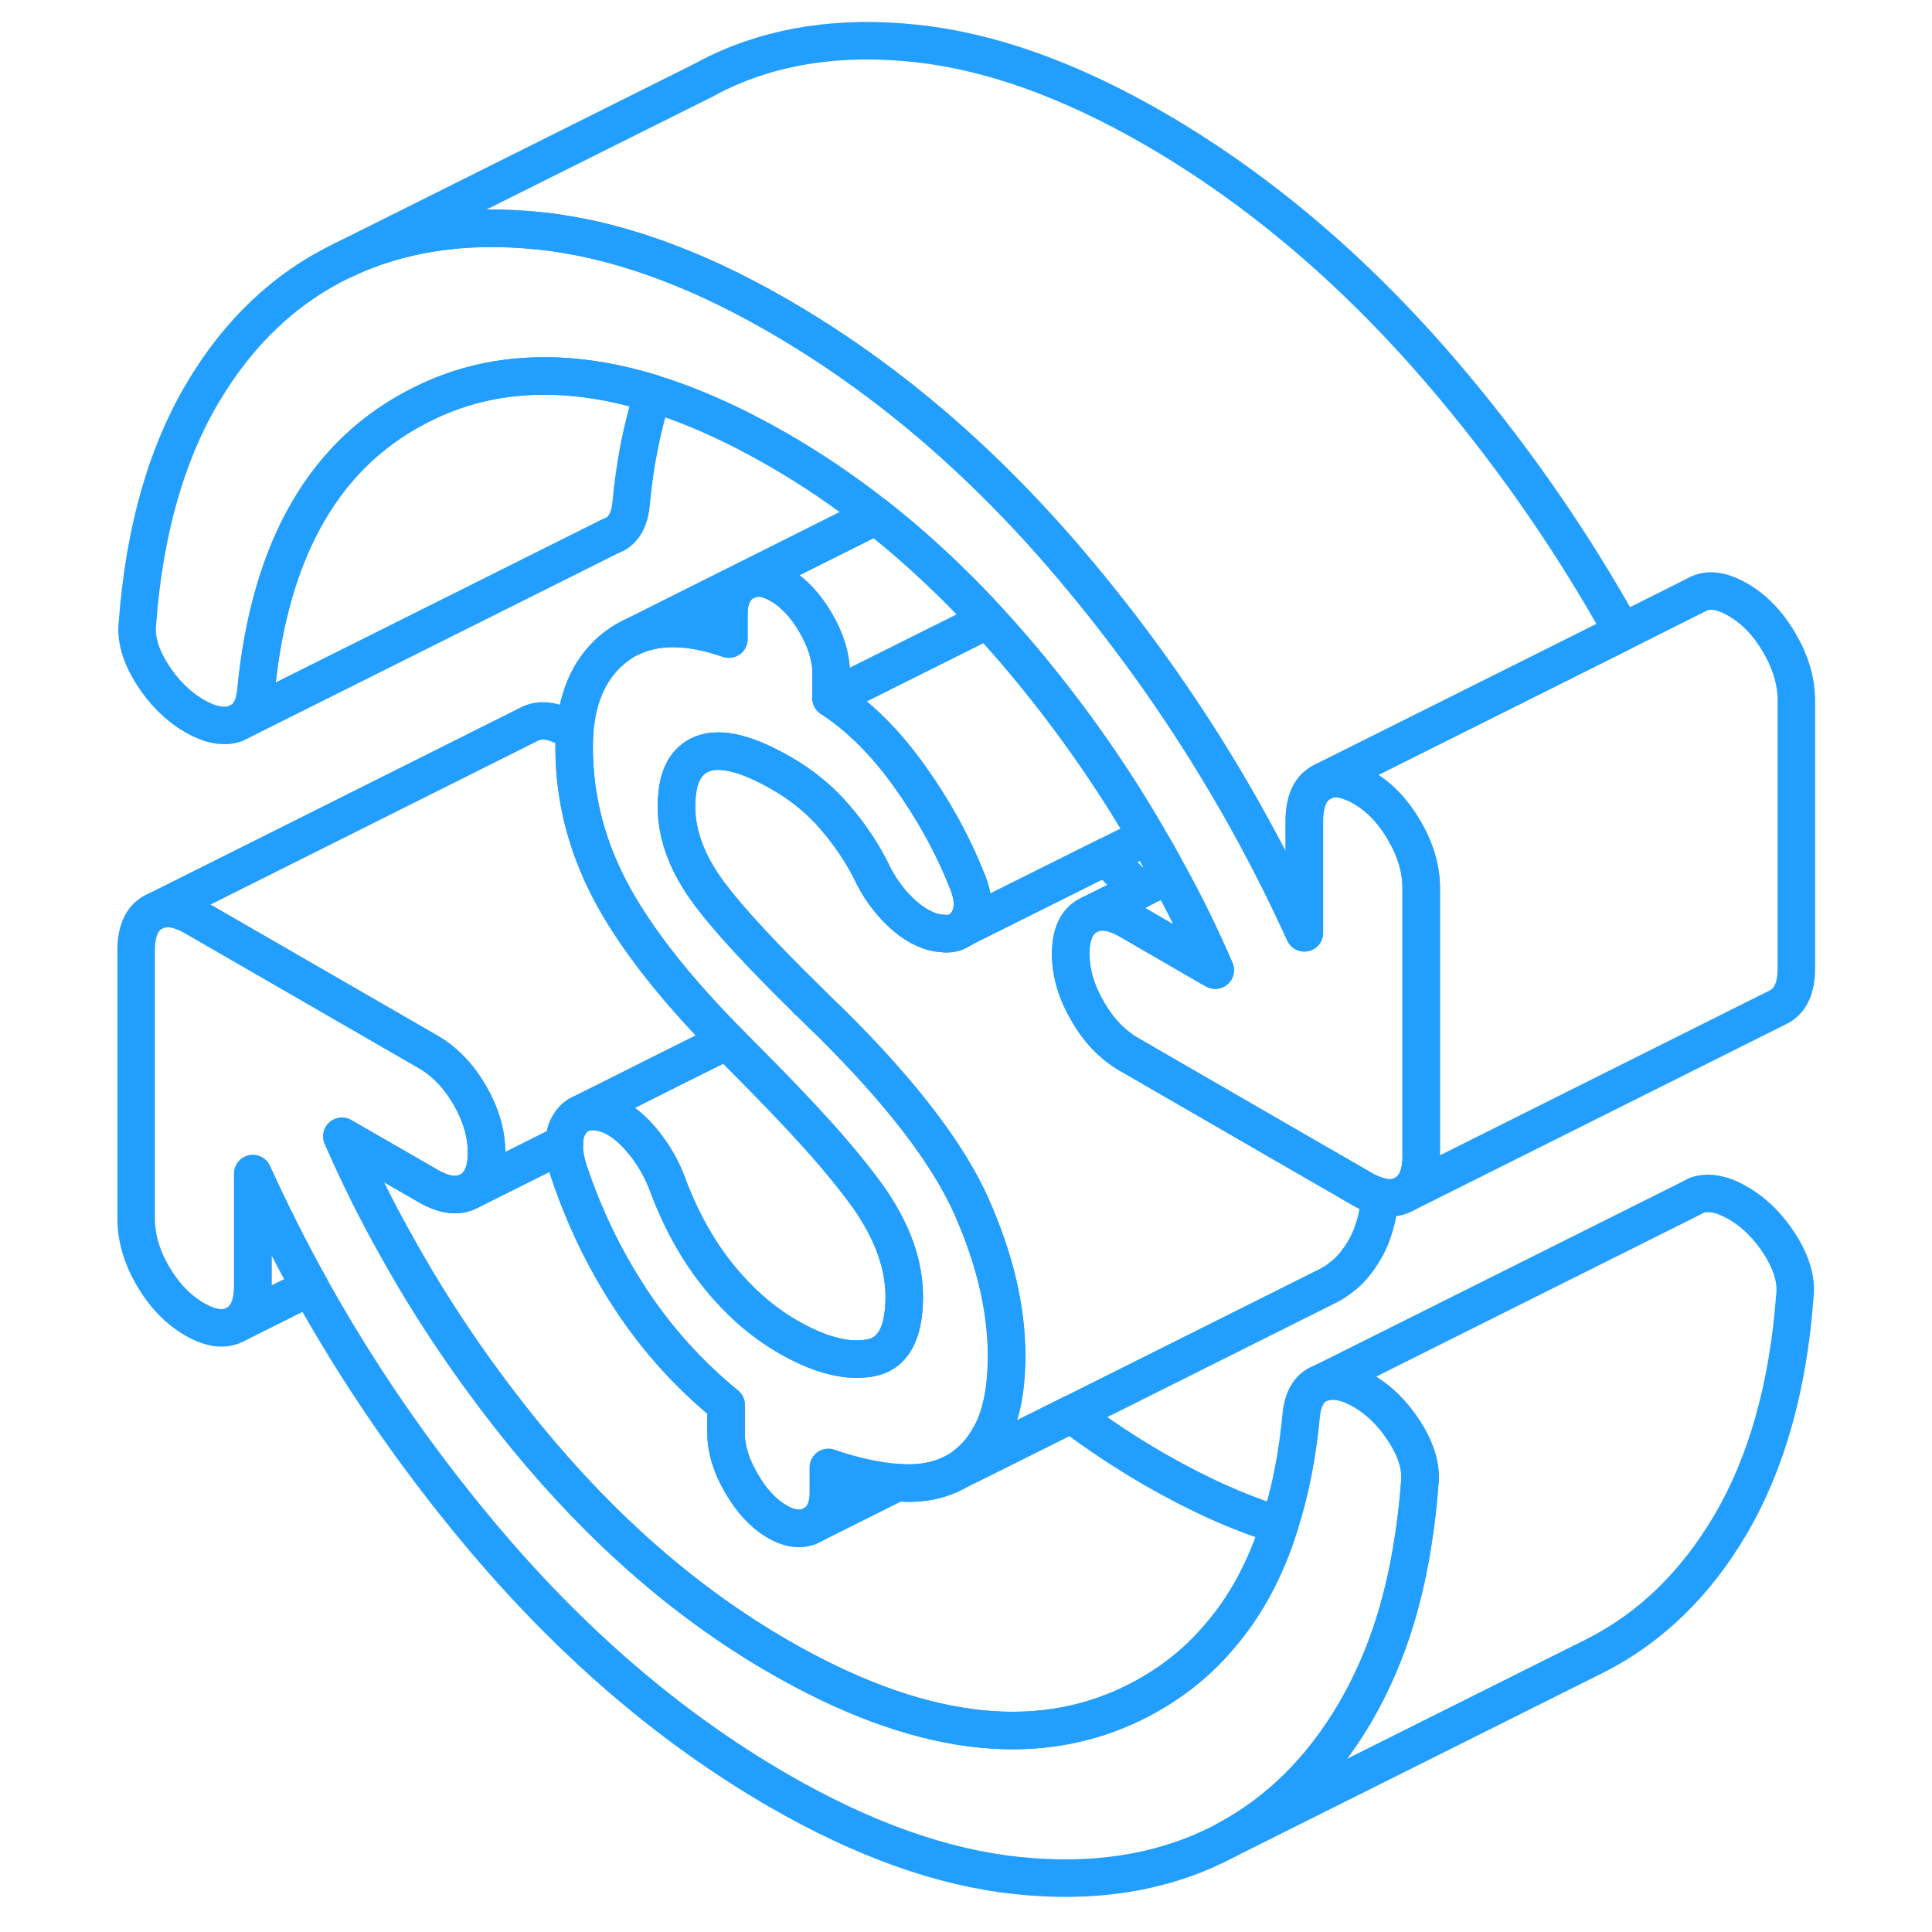
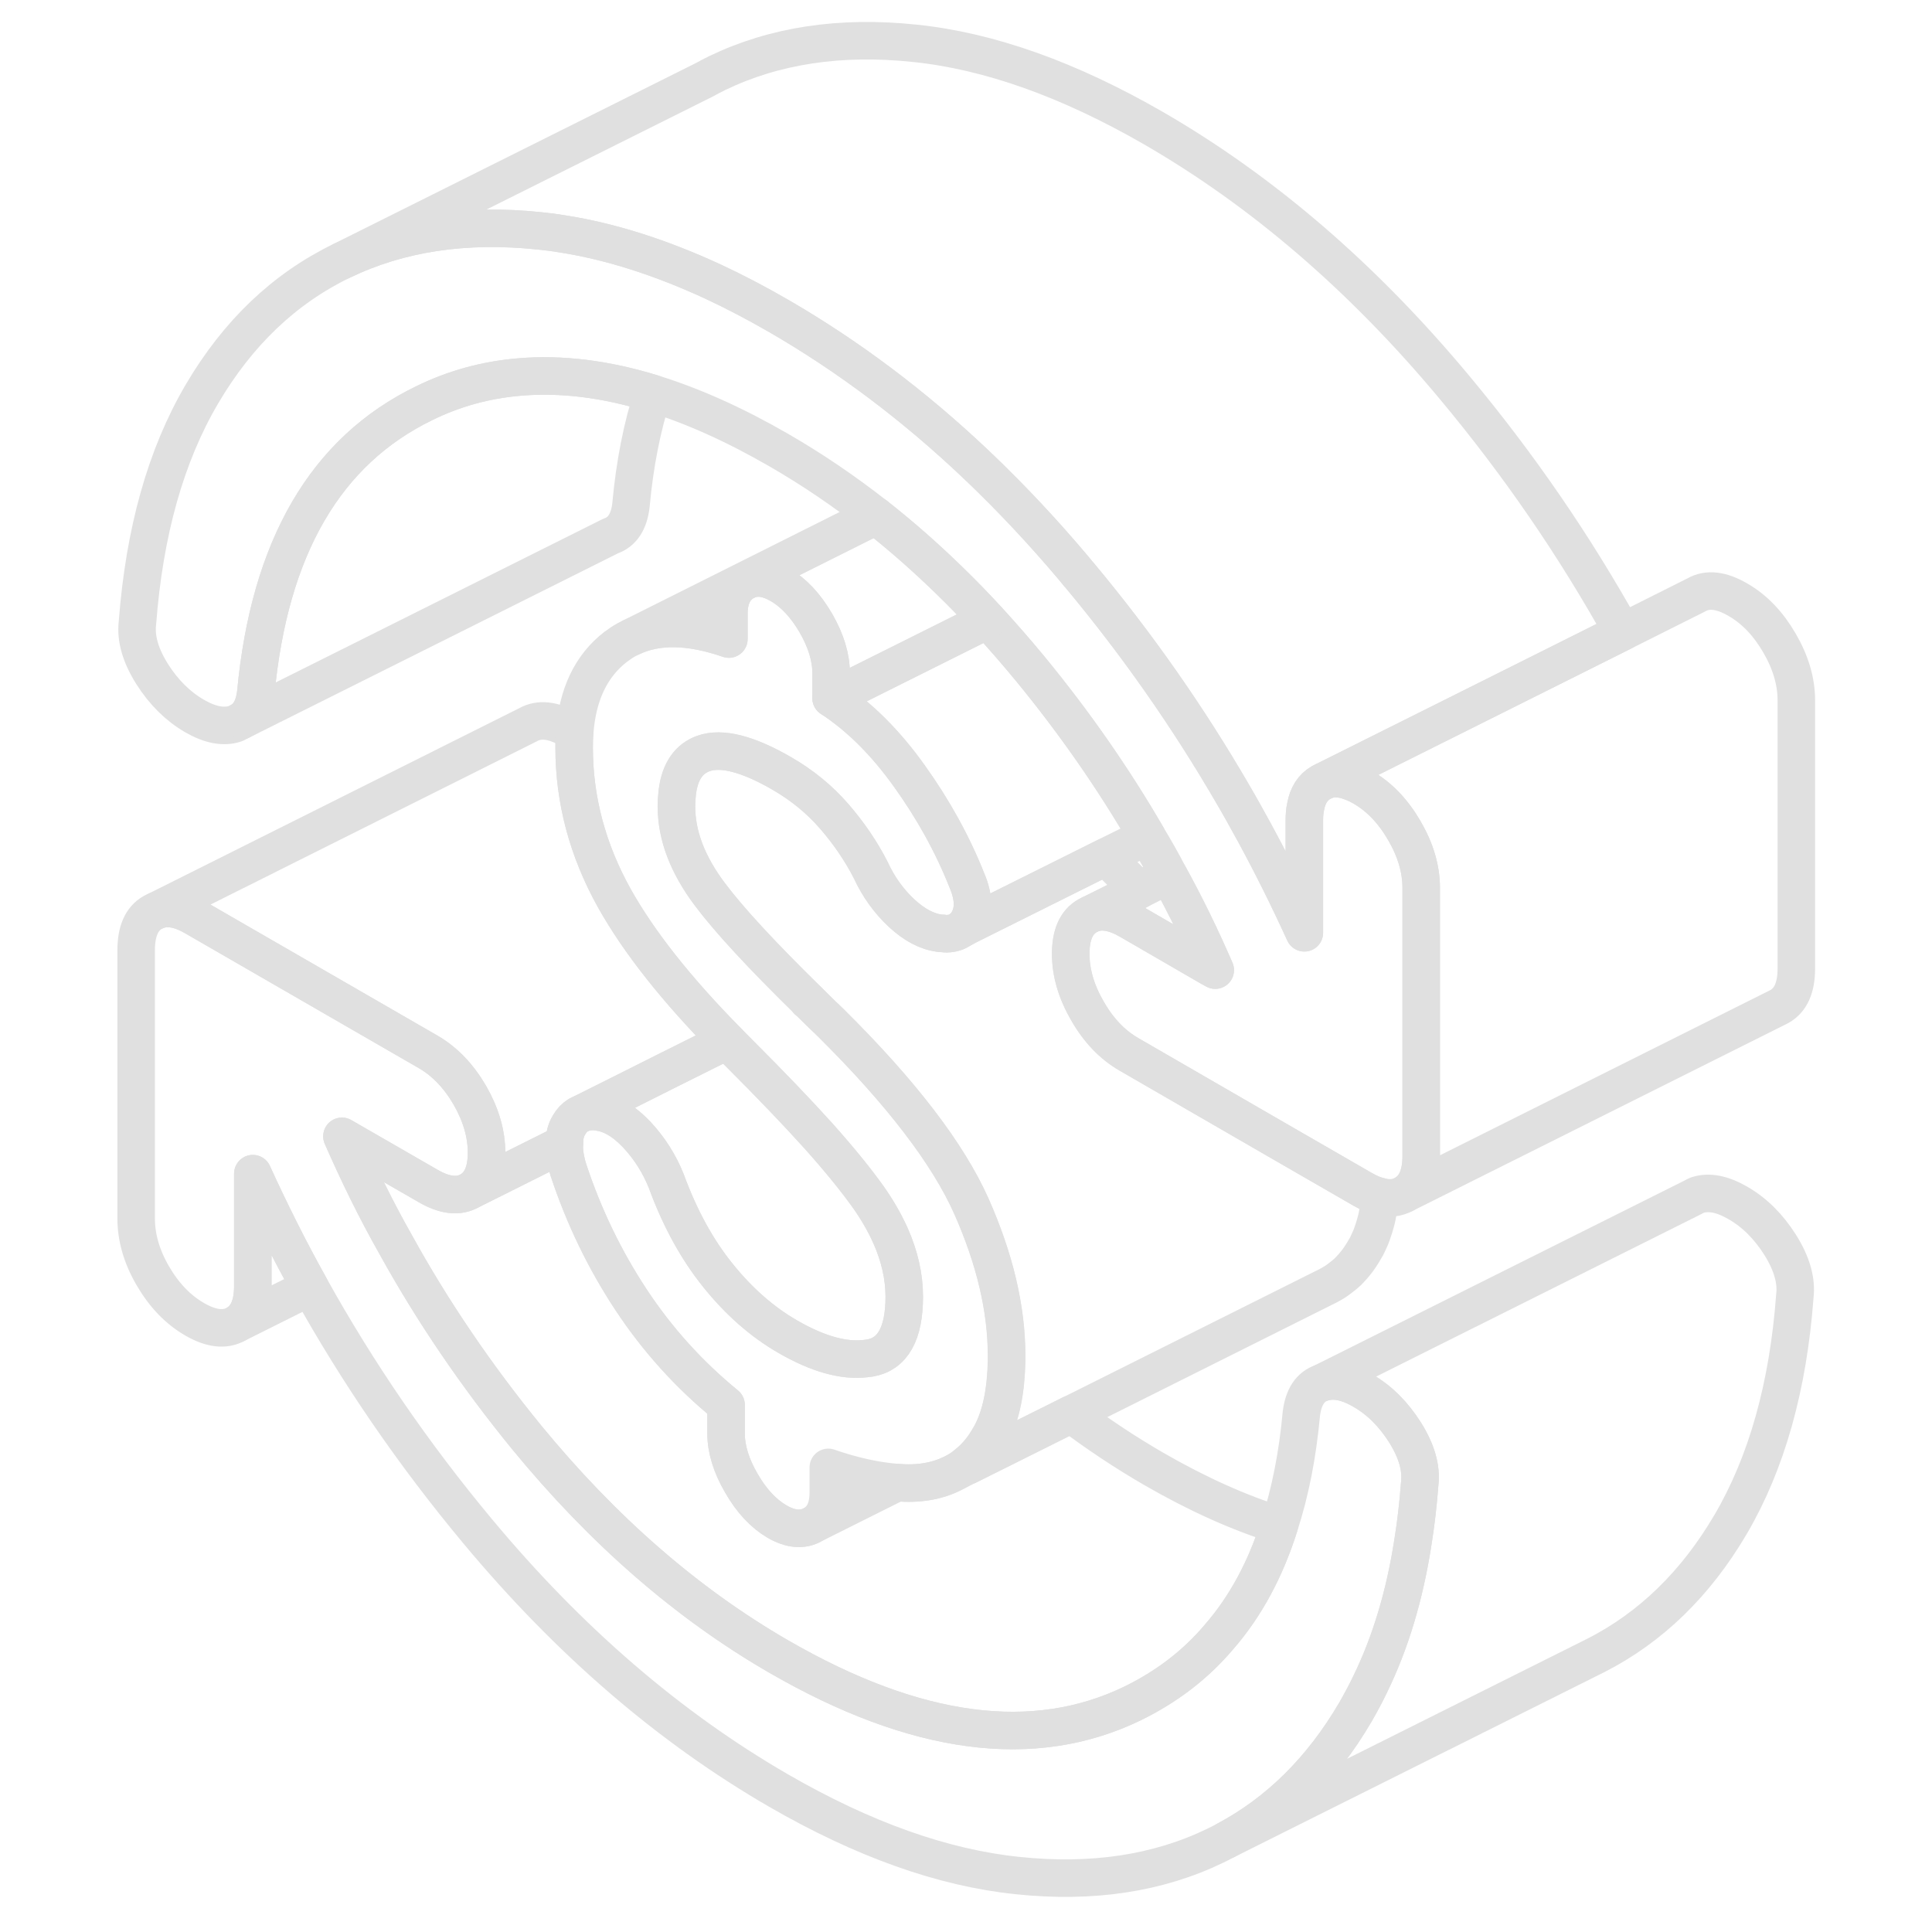
<svg xmlns="http://www.w3.org/2000/svg" width="48" height="48" viewBox="0 0 94 103" fill="none" stroke-width="2px" stroke-linecap="round" stroke-linejoin="round">
-   <path d="M38.569 53.34H38.559C38.559 53.34 38.579 53.36 38.589 53.36C38.589 53.36 38.582 53.353 38.569 53.34Z" stroke="#229EFF" stroke-linejoin="round" />
-   <path d="M71.189 79.1C71.109 80.17 70.989 81.21 70.829 82.2C70.389 85.06 69.619 87.61 68.529 89.83C68.289 90.33 68.029 90.81 67.759 91.28C65.959 94.35 63.659 96.62 60.859 98.11L60.819 98.13C60.639 98.23 60.469 98.31 60.289 98.4C57.229 99.88 53.709 100.41 49.739 99.99C45.769 99.58 41.529 98.07 37.009 95.46C31.199 92.1 25.849 87.5 20.969 81.64C17.559 77.55 14.579 73.21 12.029 68.62C10.929 66.65 9.919 64.63 8.979 62.57V68.56C8.979 69.57 8.689 70.25 8.089 70.59C7.489 70.93 6.749 70.84 5.869 70.33C4.989 69.82 4.249 69.05 3.649 68.02C3.049 66.99 2.759 65.97 2.759 64.96V50.67C2.759 49.65 3.049 48.98 3.649 48.64L3.839 48.55C4.399 48.32 5.079 48.43 5.869 48.89L18.329 56.08C19.209 56.59 19.949 57.36 20.549 58.39C21.139 59.42 21.439 60.44 21.439 61.45C21.439 62.46 21.139 63.14 20.549 63.48C19.949 63.82 19.209 63.74 18.329 63.23L13.729 60.58C14.589 62.54 15.529 64.47 16.589 66.34C18.569 69.93 20.909 73.36 23.579 76.63C27.659 81.6 32.129 85.49 37.009 88.31C44.329 92.54 50.619 93.37 55.889 90.81C57.689 89.93 59.229 88.76 60.489 87.27C61.899 85.65 62.969 83.67 63.709 81.32C64.289 79.54 64.679 77.56 64.879 75.37C64.989 74.48 65.349 73.93 65.969 73.72C66.599 73.51 67.319 73.65 68.149 74.13C69.039 74.64 69.789 75.39 70.409 76.37C71.029 77.36 71.289 78.27 71.189 79.1Z" stroke="#229EFF" stroke-linejoin="round" />
-   <path d="M71.269 47.34V61.63C71.269 62.65 70.969 63.32 70.368 63.66C69.989 63.87 69.569 63.92 69.079 63.79C68.788 63.73 68.478 63.6 68.148 63.41L63.519 60.74L55.699 56.22C54.809 55.71 54.068 54.94 53.478 53.91C52.878 52.88 52.578 51.86 52.578 50.85C52.578 49.84 52.878 49.16 53.478 48.82L53.658 48.73C54.218 48.5 54.898 48.61 55.699 49.07L59.998 51.56C59.998 51.56 60.008 51.57 60.019 51.57L60.288 51.72C59.538 49.99 58.718 48.3 57.809 46.65C57.449 45.95 57.059 45.27 56.648 44.59C54.849 41.49 52.779 38.52 50.438 35.67C49.688 34.76 48.928 33.89 48.158 33.05C47.498 32.33 46.828 31.64 46.148 30.98C44.868 29.73 43.548 28.57 42.199 27.51C42.178 27.5 42.169 27.49 42.148 27.47C40.489 26.17 38.779 25.01 37.008 23.99C34.669 22.64 32.438 21.64 30.308 20.98C27.788 20.2 25.419 19.91 23.189 20.1C21.409 20.25 19.718 20.71 18.128 21.49C12.858 24.04 9.868 29.19 9.138 36.93C9.058 37.64 8.808 38.13 8.398 38.4L8.048 38.58C7.428 38.79 6.698 38.65 5.868 38.17C4.988 37.66 4.228 36.91 3.608 35.93C2.988 34.94 2.728 34.04 2.828 33.2C3.198 28.35 4.338 24.29 6.258 21.02C8.178 17.75 10.668 15.38 13.728 13.9C16.798 12.42 20.308 11.89 24.278 12.31C24.678 12.35 25.078 12.4 25.488 12.47C28.058 12.87 30.738 13.73 33.528 15.02C34.668 15.55 35.828 16.16 37.008 16.84C40.709 18.98 44.228 21.62 47.548 24.77C47.548 24.79 47.578 24.8 47.589 24.81C47.648 24.87 47.709 24.93 47.769 24.98C49.478 26.62 51.129 28.38 52.739 30.29C52.828 30.4 52.919 30.51 53.008 30.62C53.029 30.63 53.038 30.65 53.048 30.66C56.118 34.34 58.839 38.23 61.209 42.31C61.608 42.99 61.989 43.68 62.368 44.37C63.319 46.12 64.208 47.91 65.038 49.73V43.74C65.038 43.47 65.058 43.22 65.108 43C65.218 42.39 65.499 41.97 65.928 41.72L66.108 41.63C66.558 41.44 67.078 41.48 67.658 41.73C67.818 41.79 67.978 41.87 68.148 41.97C69.038 42.48 69.769 43.25 70.368 44.28C70.969 45.31 71.269 46.33 71.269 47.34Z" stroke="#229EFF" stroke-linejoin="round" />
-   <path d="M38.569 53.34H38.559C38.559 53.34 38.579 53.36 38.589 53.36C38.589 53.36 38.582 53.353 38.569 53.34Z" stroke="#229EFF" stroke-linejoin="round" />
-   <path d="M30.308 20.98C29.728 22.76 29.338 24.74 29.138 26.93C29.038 27.82 28.668 28.37 28.048 28.58L8.398 38.4C8.808 38.13 9.058 37.64 9.138 36.93C9.868 29.19 12.858 24.04 18.128 21.49C19.718 20.71 21.408 20.25 23.188 20.1C25.418 19.91 27.788 20.2 30.308 20.98Z" stroke="#229EFF" stroke-linejoin="round" />
-   <path d="M63.709 81.32C62.969 83.67 61.898 85.65 60.489 87.27C59.228 88.76 57.688 89.93 55.889 90.81C50.618 93.37 44.328 92.54 37.008 88.31C32.129 85.49 27.659 81.6 23.579 76.63C20.909 73.36 18.569 69.93 16.589 66.34C15.529 64.47 14.588 62.54 13.729 60.58L18.329 63.23C19.209 63.74 19.948 63.82 20.549 63.48L25.589 60.96C25.569 61.22 25.588 61.5 25.659 61.81C25.689 61.98 25.738 62.17 25.799 62.36C26.628 64.87 27.749 67.18 29.149 69.3C30.549 71.42 32.239 73.29 34.209 74.9V76.42C34.209 77.25 34.478 78.14 35.029 79.08C35.569 80.02 36.209 80.7 36.928 81.12C37.658 81.54 38.299 81.59 38.839 81.28L43.319 79.04C44.459 79.14 45.459 78.97 46.309 78.54L47.118 78.13L52.608 75.39C54.038 76.47 55.508 77.44 57.008 78.31C59.349 79.66 61.579 80.66 63.709 81.32Z" stroke="#229EFF" stroke-linejoin="round" />
-   <path d="M34.259 55.49L31.169 57.03L28.979 58.13L26.519 59.36L26.329 59.45C26.139 59.57 25.969 59.74 25.839 59.97C25.789 60.05 25.749 60.14 25.709 60.23C25.629 60.44 25.589 60.69 25.589 60.96L20.549 63.48C21.139 63.14 21.439 62.47 21.439 61.45C21.439 60.43 21.139 59.42 20.549 58.39C19.949 57.36 19.209 56.59 18.329 56.08L5.869 48.89C5.079 48.43 4.399 48.32 3.839 48.55L23.649 38.64C24.249 38.3 24.989 38.38 25.869 38.89L26.139 39.04C26.119 39.3 26.109 39.57 26.109 39.85C26.109 42.65 26.829 45.33 28.249 47.88C29.559 50.22 31.559 52.75 34.259 55.49Z" stroke="#229EFF" stroke-linejoin="round" />
-   <path d="M69.078 63.79C69.078 63.79 69.078 63.84 69.078 63.86C69.058 64.09 69.018 64.32 68.978 64.53C68.938 64.76 68.898 64.97 68.838 65.17C68.798 65.32 68.758 65.46 68.708 65.6C68.668 65.73 68.618 65.86 68.568 65.99L68.388 66.38C68.358 66.44 68.328 66.5 68.288 66.56C68.208 66.71 68.108 66.86 68.018 67C67.928 67.14 67.828 67.27 67.728 67.39C67.618 67.53 67.488 67.66 67.368 67.79C67.268 67.88 67.158 67.98 67.048 68.06C66.928 68.15 66.818 68.24 66.698 68.32C66.568 68.4 66.448 68.47 66.318 68.54L52.618 75.39L47.128 78.13C47.128 78.13 47.078 78.09 47.048 78.06C47.528 77.69 47.948 77.18 48.288 76.56C48.328 76.5 48.358 76.44 48.388 76.38C48.878 75.42 49.138 74.15 49.168 72.54V72.27C49.168 69.77 48.538 67.12 47.298 64.32C46.048 61.51 43.558 58.26 39.818 54.55C39.658 54.39 39.498 54.24 39.338 54.09C39.088 53.84 38.838 53.6 38.598 53.36C38.598 53.36 38.592 53.353 38.578 53.34C36.128 50.94 34.388 49.06 33.358 47.69C32.168 46.11 31.568 44.55 31.568 43C31.568 42.71 31.588 42.45 31.618 42.2C31.758 41.12 32.228 40.45 33.008 40.17C33.968 39.83 35.358 40.18 37.178 41.23C38.268 41.86 39.198 42.62 39.978 43.52C40.758 44.42 41.408 45.37 41.928 46.39C42.338 47.28 42.888 48.04 43.558 48.67C44.238 49.3 44.908 49.66 45.588 49.75C45.648 49.76 45.708 49.77 45.758 49.76H45.768C45.838 49.78 45.908 49.78 45.978 49.78C46.288 49.77 46.558 49.69 46.768 49.52H46.788L47.248 49.27H47.258L54.458 45.68C54.628 45.86 54.808 46.04 54.998 46.23L55.018 46.25C55.438 46.67 55.838 47.07 56.218 47.46L53.668 48.73L53.488 48.82C52.888 49.16 52.588 49.83 52.588 50.85C52.588 51.87 52.888 52.88 53.488 53.91C54.078 54.94 54.818 55.71 55.708 56.22L63.528 60.74L68.158 63.41C68.488 63.6 68.798 63.73 69.088 63.79H69.078Z" stroke="#229EFF" stroke-linejoin="round" />
-   <path d="M56.649 44.59L54.449 45.68L47.249 49.27H47.239L46.779 49.51C46.869 49.44 46.949 49.35 47.019 49.26C47.059 49.2 47.099 49.14 47.129 49.08C47.439 48.52 47.419 47.81 47.049 46.94C46.279 45 45.249 43.14 43.979 41.37C42.709 39.59 41.319 38.21 39.809 37.22L46.619 33.82L48.159 33.05C48.929 33.89 49.689 34.76 50.439 35.67C52.779 38.52 54.849 41.49 56.649 44.59Z" stroke="#229EFF" stroke-linejoin="round" />
-   <path d="M60.289 51.72L60.019 51.57L59.999 51.56L55.699 49.07C54.899 48.61 54.219 48.5 53.659 48.73L56.209 47.46L57.809 46.65C58.719 48.3 59.539 49.99 60.289 51.72Z" stroke="#229EFF" stroke-linejoin="round" />
-   <path d="M81.999 33.69L77.439 35.97L66.109 41.63L65.928 41.72C65.499 41.97 65.219 42.39 65.109 43C65.058 43.22 65.038 43.47 65.038 43.74V49.73C64.209 47.91 63.319 46.12 62.368 44.37C61.989 43.68 61.609 42.99 61.209 42.31C58.839 38.23 56.118 34.34 53.048 30.66C53.038 30.65 53.029 30.63 53.008 30.62C52.919 30.51 52.828 30.4 52.739 30.29C51.129 28.38 49.479 26.62 47.769 24.98C47.709 24.93 47.649 24.87 47.589 24.81C47.579 24.8 47.559 24.79 47.548 24.77C44.228 21.62 40.709 18.98 37.008 16.84C35.828 16.16 34.669 15.55 33.529 15.02C30.738 13.73 28.058 12.87 25.488 12.47C25.078 12.4 24.678 12.35 24.279 12.31C20.308 11.89 16.799 12.42 13.729 13.9L33.059 4.25C33.279 4.13 33.498 4.01 33.728 3.9C36.798 2.42 40.309 1.89 44.279 2.31C48.248 2.72 52.498 4.24 57.008 6.84C62.819 10.2 68.168 14.8 73.049 20.66C76.469 24.76 79.448 29.1 81.999 33.69Z" stroke="#229EFF" stroke-linejoin="round" />
-   <path d="M49.159 72.27V72.54C49.129 74.15 48.869 75.42 48.379 76.38C48.349 76.44 48.319 76.5 48.279 76.56C47.939 77.18 47.519 77.69 47.039 78.06C46.809 78.25 46.569 78.41 46.309 78.54C45.459 78.97 44.459 79.14 43.319 79.04C42.179 78.95 40.959 78.68 39.659 78.23V79.57C39.659 80.4 39.389 80.97 38.839 81.28C38.299 81.59 37.659 81.54 36.929 81.12C36.209 80.7 35.569 80.02 35.029 79.08C34.479 78.14 34.209 77.25 34.209 76.42V74.9C32.239 73.29 30.549 71.42 29.149 69.3C27.749 67.18 26.629 64.87 25.799 62.36C25.739 62.17 25.689 61.98 25.659 61.81C25.599 61.5 25.569 61.22 25.589 60.96C25.589 60.69 25.629 60.44 25.709 60.23C25.749 60.14 25.789 60.05 25.839 59.97C25.969 59.74 26.139 59.57 26.329 59.45L26.519 59.36C26.779 59.25 27.089 59.23 27.439 59.29C27.729 59.33 28.029 59.43 28.319 59.59C28.459 59.66 28.609 59.76 28.749 59.86C28.989 60.04 29.219 60.25 29.459 60.5C30.129 61.22 30.649 62.04 31.019 62.96C31.739 64.93 32.659 66.61 33.779 68C34.899 69.39 36.129 70.47 37.479 71.25C39.079 72.18 40.479 72.57 41.649 72.43C41.729 72.42 41.809 72.41 41.879 72.4C43.099 72.19 43.709 71.09 43.709 69.13C43.709 68.06 43.459 66.96 42.969 65.86C42.969 65.86 42.949 65.85 42.959 65.84C42.659 65.18 42.279 64.51 41.799 63.83C41.159 62.93 40.279 61.84 39.139 60.57C38.009 59.31 36.629 57.87 35.009 56.25L34.989 56.23C34.739 55.98 34.489 55.73 34.259 55.49C31.559 52.75 29.559 50.22 28.249 47.88C26.829 45.33 26.109 42.65 26.109 39.85C26.109 39.57 26.109 39.3 26.139 39.04C26.289 37.01 27.019 35.49 28.329 34.48C28.519 34.34 28.709 34.21 28.909 34.1L29.169 33.97C30.539 33.32 32.269 33.35 34.359 34.07V32.73C34.359 31.9 34.639 31.33 35.179 31.02L35.359 30.93C35.869 30.72 36.439 30.8 37.089 31.18C37.819 31.6 38.449 32.28 38.999 33.22C39.539 34.16 39.809 35.05 39.809 35.88V37.22C41.319 38.21 42.709 39.59 43.979 41.37C45.249 43.14 46.279 45 47.049 46.94C47.419 47.81 47.439 48.52 47.129 49.08C47.099 49.14 47.059 49.2 47.019 49.26C46.949 49.35 46.869 49.44 46.779 49.51H46.759C46.549 49.69 46.279 49.77 45.969 49.78C45.899 49.78 45.829 49.78 45.759 49.76H45.749C45.699 49.76 45.639 49.76 45.579 49.75C44.899 49.66 44.229 49.3 43.549 48.67C42.879 48.04 42.329 47.28 41.919 46.39C41.399 45.37 40.749 44.42 39.969 43.52C39.189 42.62 38.259 41.86 37.169 41.23C35.349 40.18 33.959 39.83 32.999 40.17C32.219 40.45 31.749 41.12 31.609 42.2C31.579 42.45 31.559 42.71 31.559 43C31.559 44.55 32.159 46.11 33.349 47.69C34.379 49.06 36.119 50.94 38.569 53.34H38.559C38.559 53.34 38.579 53.36 38.589 53.36C38.829 53.6 39.079 53.84 39.329 54.09C39.489 54.24 39.649 54.39 39.809 54.55C43.549 58.26 46.039 61.51 47.289 64.32C48.529 67.12 49.159 69.77 49.159 72.27Z" stroke="#229EFF" stroke-linejoin="round" />
-   <path d="M12.029 68.62L8.089 70.59C8.689 70.25 8.979 69.57 8.979 68.56V62.57C9.919 64.63 10.929 66.65 12.029 68.62Z" stroke="#229EFF" stroke-linejoin="round" />
-   <path d="M48.158 33.05L46.618 33.82L39.808 37.22V35.88C39.808 35.05 39.538 34.16 38.998 33.22C38.448 32.28 37.818 31.6 37.088 31.18C36.438 30.8 35.868 30.72 35.358 30.93L42.198 27.51C43.548 28.57 44.868 29.73 46.148 30.98C46.828 31.64 47.498 32.33 48.158 33.05Z" stroke="#229EFF" stroke-linejoin="round" />
-   <path d="M42.199 27.51L35.359 30.93L35.179 31.02C34.639 31.33 34.359 31.9 34.359 32.73V34.07C32.269 33.35 30.539 33.32 29.169 33.97L42.149 27.47C42.149 27.47 42.179 27.5 42.199 27.51Z" stroke="#229EFF" stroke-linejoin="round" />
-   <path d="M43.709 69.13C43.709 71.09 43.099 72.19 41.879 72.4C41.809 72.41 41.729 72.42 41.649 72.43C40.479 72.57 39.078 72.18 37.478 71.25C36.129 70.47 34.898 69.39 33.779 68C32.658 66.61 31.739 64.93 31.019 62.96C30.649 62.04 30.129 61.22 29.459 60.5C29.219 60.25 28.988 60.04 28.748 59.86C28.608 59.76 28.459 59.66 28.319 59.59C28.029 59.43 27.729 59.33 27.439 59.29C27.088 59.23 26.779 59.25 26.519 59.36L28.979 58.13L31.169 57.03L34.258 55.49C34.489 55.73 34.739 55.98 34.989 56.23L35.008 56.25C36.629 57.87 38.008 59.31 39.139 60.56C40.279 61.84 41.158 62.93 41.798 63.83C42.279 64.51 42.659 65.18 42.959 65.84C42.949 65.85 42.968 65.86 42.968 65.86C43.459 66.96 43.709 68.06 43.709 69.13Z" stroke="#229EFF" stroke-linejoin="round" />
-   <path d="M91.268 37.34V51.63C91.268 52.65 90.968 53.32 90.368 53.66L70.368 63.66C70.968 63.32 71.268 62.65 71.268 61.63V47.34C71.268 46.33 70.968 45.31 70.368 44.28C69.768 43.25 69.038 42.48 68.148 41.97C67.978 41.87 67.818 41.79 67.658 41.73C67.078 41.48 66.558 41.44 66.108 41.63L77.438 35.97L81.998 33.69L85.928 31.72C86.528 31.37 87.268 31.46 88.148 31.97C89.038 32.48 89.768 33.25 90.368 34.28C90.968 35.31 91.268 36.33 91.268 37.34Z" stroke="#229EFF" stroke-linejoin="round" />
-   <path d="M91.188 69.1C90.828 73.95 89.678 78.01 87.758 81.28C85.898 84.44 83.508 86.76 80.588 88.25L80.288 88.4L60.858 98.11C63.658 96.62 65.958 94.35 67.758 91.28C68.028 90.81 68.288 90.33 68.528 89.83C69.618 87.61 70.388 85.06 70.828 82.2C70.988 81.21 71.108 80.17 71.188 79.1C71.288 78.27 71.028 77.36 70.408 76.37C69.788 75.39 69.038 74.64 68.148 74.13C67.318 73.65 66.598 73.51 65.968 73.72L85.618 63.9L85.968 63.72C86.598 63.51 87.318 63.65 88.148 64.13C89.038 64.64 89.788 65.39 90.408 66.37C91.028 67.36 91.288 68.27 91.188 69.1Z" stroke="#229EFF" stroke-linejoin="round" />
+   <path d="M38.569 53.34H38.559C38.559 53.34 38.579 53.36 38.589 53.36C38.589 53.36 38.582 53.353 38.569 53.34Z" stroke="#E0E0E0" stroke-linejoin="round" />
+   <path d="M71.189 79.1C71.109 80.17 70.989 81.21 70.829 82.2C70.389 85.06 69.619 87.61 68.529 89.83C68.289 90.33 68.029 90.81 67.759 91.28C65.959 94.35 63.659 96.62 60.859 98.11L60.819 98.13C60.639 98.23 60.469 98.31 60.289 98.4C57.229 99.88 53.709 100.41 49.739 99.99C45.769 99.58 41.529 98.07 37.009 95.46C31.199 92.1 25.849 87.5 20.969 81.64C17.559 77.55 14.579 73.21 12.029 68.62C10.929 66.65 9.919 64.63 8.979 62.57V68.56C8.979 69.57 8.689 70.25 8.089 70.59C7.489 70.93 6.749 70.84 5.869 70.33C4.989 69.82 4.249 69.05 3.649 68.02C3.049 66.99 2.759 65.97 2.759 64.96V50.67C2.759 49.65 3.049 48.98 3.649 48.64L3.839 48.55C4.399 48.32 5.079 48.43 5.869 48.89L18.329 56.08C19.209 56.59 19.949 57.36 20.549 58.39C21.139 59.42 21.439 60.44 21.439 61.45C21.439 62.46 21.139 63.14 20.549 63.48C19.949 63.82 19.209 63.74 18.329 63.23L13.729 60.58C14.589 62.54 15.529 64.47 16.589 66.34C18.569 69.93 20.909 73.36 23.579 76.63C27.659 81.6 32.129 85.49 37.009 88.31C44.329 92.54 50.619 93.37 55.889 90.81C57.689 89.93 59.229 88.76 60.489 87.27C61.899 85.65 62.969 83.67 63.709 81.32C64.289 79.54 64.679 77.56 64.879 75.37C64.989 74.48 65.349 73.93 65.969 73.72C66.599 73.51 67.319 73.65 68.149 74.13C69.039 74.64 69.789 75.39 70.409 76.37C71.029 77.36 71.289 78.27 71.189 79.1Z" stroke="#E0E0E0" stroke-linejoin="round" />
+   <path d="M71.269 47.34V61.63C71.269 62.65 70.969 63.32 70.368 63.66C69.989 63.87 69.569 63.92 69.079 63.79C68.788 63.73 68.478 63.6 68.148 63.41L63.519 60.74L55.699 56.22C54.809 55.71 54.068 54.94 53.478 53.91C52.878 52.88 52.578 51.86 52.578 50.85C52.578 49.84 52.878 49.16 53.478 48.82L53.658 48.73C54.218 48.5 54.898 48.61 55.699 49.07L59.998 51.56C59.998 51.56 60.008 51.57 60.019 51.57L60.288 51.72C59.538 49.99 58.718 48.3 57.809 46.65C57.449 45.95 57.059 45.27 56.648 44.59C54.849 41.49 52.779 38.52 50.438 35.67C49.688 34.76 48.928 33.89 48.158 33.05C47.498 32.33 46.828 31.64 46.148 30.98C44.868 29.73 43.548 28.57 42.199 27.51C42.178 27.5 42.169 27.49 42.148 27.47C40.489 26.17 38.779 25.01 37.008 23.99C34.669 22.64 32.438 21.64 30.308 20.98C27.788 20.2 25.419 19.91 23.189 20.1C21.409 20.25 19.718 20.71 18.128 21.49C12.858 24.04 9.868 29.19 9.138 36.93C9.058 37.64 8.808 38.13 8.398 38.4L8.048 38.58C7.428 38.79 6.698 38.65 5.868 38.17C4.988 37.66 4.228 36.91 3.608 35.93C2.988 34.94 2.728 34.04 2.828 33.2C3.198 28.35 4.338 24.29 6.258 21.02C8.178 17.75 10.668 15.38 13.728 13.9C16.798 12.42 20.308 11.89 24.278 12.31C24.678 12.35 25.078 12.4 25.488 12.47C28.058 12.87 30.738 13.73 33.528 15.02C34.668 15.55 35.828 16.16 37.008 16.84C40.709 18.98 44.228 21.62 47.548 24.77C47.548 24.79 47.578 24.8 47.589 24.81C47.648 24.87 47.709 24.93 47.769 24.98C49.478 26.62 51.129 28.38 52.739 30.29C52.828 30.4 52.919 30.51 53.008 30.62C53.029 30.63 53.038 30.65 53.048 30.66C56.118 34.34 58.839 38.23 61.209 42.31C61.608 42.99 61.989 43.68 62.368 44.37C63.319 46.12 64.208 47.91 65.038 49.73V43.74C65.038 43.47 65.058 43.22 65.108 43C65.218 42.39 65.499 41.97 65.928 41.72L66.108 41.63C66.558 41.44 67.078 41.48 67.658 41.73C67.818 41.79 67.978 41.87 68.148 41.97C69.038 42.48 69.769 43.25 70.368 44.28C70.969 45.31 71.269 46.33 71.269 47.34Z" stroke="#E0E0E0" stroke-linejoin="round" />
+   <path d="M38.569 53.34H38.559C38.559 53.34 38.579 53.36 38.589 53.36C38.589 53.36 38.582 53.353 38.569 53.34Z" stroke="#E0E0E0" stroke-linejoin="round" />
+   <path d="M30.308 20.98C29.728 22.76 29.338 24.74 29.138 26.93C29.038 27.82 28.668 28.37 28.048 28.58L8.398 38.4C8.808 38.13 9.058 37.64 9.138 36.93C9.868 29.19 12.858 24.04 18.128 21.49C19.718 20.71 21.408 20.25 23.188 20.1C25.418 19.91 27.788 20.2 30.308 20.98Z" stroke="#E0E0E0" stroke-linejoin="round" />
+   <path d="M63.709 81.32C62.969 83.67 61.898 85.65 60.489 87.27C59.228 88.76 57.688 89.93 55.889 90.81C50.618 93.37 44.328 92.54 37.008 88.31C32.129 85.49 27.659 81.6 23.579 76.63C20.909 73.36 18.569 69.93 16.589 66.34C15.529 64.47 14.588 62.54 13.729 60.58L18.329 63.23C19.209 63.74 19.948 63.82 20.549 63.48L25.589 60.96C25.569 61.22 25.588 61.5 25.659 61.81C25.689 61.98 25.738 62.17 25.799 62.36C26.628 64.87 27.749 67.18 29.149 69.3C30.549 71.42 32.239 73.29 34.209 74.9V76.42C34.209 77.25 34.478 78.14 35.029 79.08C35.569 80.02 36.209 80.7 36.928 81.12C37.658 81.54 38.299 81.59 38.839 81.28L43.319 79.04C44.459 79.14 45.459 78.97 46.309 78.54L47.118 78.13L52.608 75.39C54.038 76.47 55.508 77.44 57.008 78.31C59.349 79.66 61.579 80.66 63.709 81.32Z" stroke="#E0E0E0" stroke-linejoin="round" />
+   <path d="M34.259 55.49L31.169 57.03L28.979 58.13L26.519 59.36L26.329 59.45C26.139 59.57 25.969 59.74 25.839 59.97C25.789 60.05 25.749 60.14 25.709 60.23C25.629 60.44 25.589 60.69 25.589 60.96L20.549 63.48C21.139 63.14 21.439 62.47 21.439 61.45C21.439 60.43 21.139 59.42 20.549 58.39C19.949 57.36 19.209 56.59 18.329 56.08L5.869 48.89C5.079 48.43 4.399 48.32 3.839 48.55L23.649 38.64C24.249 38.3 24.989 38.38 25.869 38.89L26.139 39.04C26.119 39.3 26.109 39.57 26.109 39.85C26.109 42.65 26.829 45.33 28.249 47.88C29.559 50.22 31.559 52.75 34.259 55.49Z" stroke="#E0E0E0" stroke-linejoin="round" />
+   <path d="M69.078 63.79C69.078 63.79 69.078 63.84 69.078 63.86C69.058 64.09 69.018 64.32 68.978 64.53C68.938 64.76 68.898 64.97 68.838 65.17C68.798 65.32 68.758 65.46 68.708 65.6C68.668 65.73 68.618 65.86 68.568 65.99L68.388 66.38C68.358 66.44 68.328 66.5 68.288 66.56C68.208 66.71 68.108 66.86 68.018 67C67.928 67.14 67.828 67.27 67.728 67.39C67.618 67.53 67.488 67.66 67.368 67.79C67.268 67.88 67.158 67.98 67.048 68.06C66.928 68.15 66.818 68.24 66.698 68.32C66.568 68.4 66.448 68.47 66.318 68.54L52.618 75.39L47.128 78.13C47.128 78.13 47.078 78.09 47.048 78.06C47.528 77.69 47.948 77.18 48.288 76.56C48.328 76.5 48.358 76.44 48.388 76.38C48.878 75.42 49.138 74.15 49.168 72.54V72.27C49.168 69.77 48.538 67.12 47.298 64.32C46.048 61.51 43.558 58.26 39.818 54.55C39.658 54.39 39.498 54.24 39.338 54.09C39.088 53.84 38.838 53.6 38.598 53.36C38.598 53.36 38.592 53.353 38.578 53.34C36.128 50.94 34.388 49.06 33.358 47.69C32.168 46.11 31.568 44.55 31.568 43C31.568 42.71 31.588 42.45 31.618 42.2C31.758 41.12 32.228 40.45 33.008 40.17C33.968 39.83 35.358 40.18 37.178 41.23C38.268 41.86 39.198 42.62 39.978 43.52C40.758 44.42 41.408 45.37 41.928 46.39C42.338 47.28 42.888 48.04 43.558 48.67C44.238 49.3 44.908 49.66 45.588 49.75C45.648 49.76 45.708 49.77 45.758 49.76H45.768C45.838 49.78 45.908 49.78 45.978 49.78C46.288 49.77 46.558 49.69 46.768 49.52H46.788L47.248 49.27H47.258L54.458 45.68C54.628 45.86 54.808 46.04 54.998 46.23L55.018 46.25C55.438 46.67 55.838 47.07 56.218 47.46L53.668 48.73L53.488 48.82C52.888 49.16 52.588 49.83 52.588 50.85C52.588 51.87 52.888 52.88 53.488 53.91C54.078 54.94 54.818 55.71 55.708 56.22L63.528 60.74L68.158 63.41C68.488 63.6 68.798 63.73 69.088 63.79H69.078Z" stroke="#E0E0E0" stroke-linejoin="round" />
+   <path d="M56.649 44.59L54.449 45.68L47.249 49.27H47.239L46.779 49.51C46.869 49.44 46.949 49.35 47.019 49.26C47.059 49.2 47.099 49.14 47.129 49.08C47.439 48.52 47.419 47.81 47.049 46.94C46.279 45 45.249 43.14 43.979 41.37C42.709 39.59 41.319 38.21 39.809 37.22L46.619 33.82L48.159 33.05C48.929 33.89 49.689 34.76 50.439 35.67C52.779 38.52 54.849 41.49 56.649 44.59Z" stroke="#E0E0E0" stroke-linejoin="round" />
+   <path d="M60.289 51.72L60.019 51.57L59.999 51.56L55.699 49.07C54.899 48.61 54.219 48.5 53.659 48.73L56.209 47.46L57.809 46.65C58.719 48.3 59.539 49.99 60.289 51.72Z" stroke="#E0E0E0" stroke-linejoin="round" />
+   <path d="M81.999 33.69L77.439 35.97L66.109 41.63L65.928 41.72C65.499 41.97 65.219 42.39 65.109 43C65.058 43.22 65.038 43.47 65.038 43.74V49.73C64.209 47.91 63.319 46.12 62.368 44.37C61.989 43.68 61.609 42.99 61.209 42.31C58.839 38.23 56.118 34.34 53.048 30.66C53.038 30.65 53.029 30.63 53.008 30.62C52.919 30.51 52.828 30.4 52.739 30.29C51.129 28.38 49.479 26.62 47.769 24.98C47.709 24.93 47.649 24.87 47.589 24.81C47.579 24.8 47.559 24.79 47.548 24.77C44.228 21.62 40.709 18.98 37.008 16.84C35.828 16.16 34.669 15.55 33.529 15.02C30.738 13.73 28.058 12.87 25.488 12.47C25.078 12.4 24.678 12.35 24.279 12.31C20.308 11.89 16.799 12.42 13.729 13.9L33.059 4.25C33.279 4.13 33.498 4.01 33.728 3.9C36.798 2.42 40.309 1.89 44.279 2.31C48.248 2.72 52.498 4.24 57.008 6.84C62.819 10.2 68.168 14.8 73.049 20.66C76.469 24.76 79.448 29.1 81.999 33.69Z" stroke="#E0E0E0" stroke-linejoin="round" />
+   <path d="M49.159 72.27V72.54C49.129 74.15 48.869 75.42 48.379 76.38C48.349 76.44 48.319 76.5 48.279 76.56C47.939 77.18 47.519 77.69 47.039 78.06C46.809 78.25 46.569 78.41 46.309 78.54C45.459 78.97 44.459 79.14 43.319 79.04C42.179 78.95 40.959 78.68 39.659 78.23V79.57C39.659 80.4 39.389 80.97 38.839 81.28C38.299 81.59 37.659 81.54 36.929 81.12C36.209 80.7 35.569 80.02 35.029 79.08C34.479 78.14 34.209 77.25 34.209 76.42V74.9C32.239 73.29 30.549 71.42 29.149 69.3C27.749 67.18 26.629 64.87 25.799 62.36C25.739 62.17 25.689 61.98 25.659 61.81C25.599 61.5 25.569 61.22 25.589 60.96C25.589 60.69 25.629 60.44 25.709 60.23C25.749 60.14 25.789 60.05 25.839 59.97C25.969 59.74 26.139 59.57 26.329 59.45L26.519 59.36C26.779 59.25 27.089 59.23 27.439 59.29C27.729 59.33 28.029 59.43 28.319 59.59C28.459 59.66 28.609 59.76 28.749 59.86C28.989 60.04 29.219 60.25 29.459 60.5C30.129 61.22 30.649 62.04 31.019 62.96C31.739 64.93 32.659 66.61 33.779 68C34.899 69.39 36.129 70.47 37.479 71.25C39.079 72.18 40.479 72.57 41.649 72.43C41.729 72.42 41.809 72.41 41.879 72.4C43.099 72.19 43.709 71.09 43.709 69.13C43.709 68.06 43.459 66.96 42.969 65.86C42.969 65.86 42.949 65.85 42.959 65.84C42.659 65.18 42.279 64.51 41.799 63.83C41.159 62.93 40.279 61.84 39.139 60.57C38.009 59.31 36.629 57.87 35.009 56.25L34.989 56.23C34.739 55.98 34.489 55.73 34.259 55.49C31.559 52.75 29.559 50.22 28.249 47.88C26.829 45.33 26.109 42.65 26.109 39.85C26.109 39.57 26.109 39.3 26.139 39.04C26.289 37.01 27.019 35.49 28.329 34.48C28.519 34.34 28.709 34.21 28.909 34.1L29.169 33.97C30.539 33.32 32.269 33.35 34.359 34.07V32.73C34.359 31.9 34.639 31.33 35.179 31.02L35.359 30.93C35.869 30.72 36.439 30.8 37.089 31.18C37.819 31.6 38.449 32.28 38.999 33.22C39.539 34.16 39.809 35.05 39.809 35.88V37.22C41.319 38.21 42.709 39.59 43.979 41.37C45.249 43.14 46.279 45 47.049 46.94C47.419 47.81 47.439 48.52 47.129 49.08C47.099 49.14 47.059 49.2 47.019 49.26C46.949 49.35 46.869 49.44 46.779 49.51H46.759C46.549 49.69 46.279 49.77 45.969 49.78C45.899 49.78 45.829 49.78 45.759 49.76H45.749C45.699 49.76 45.639 49.76 45.579 49.75C44.899 49.66 44.229 49.3 43.549 48.67C42.879 48.04 42.329 47.28 41.919 46.39C41.399 45.37 40.749 44.42 39.969 43.52C39.189 42.62 38.259 41.86 37.169 41.23C35.349 40.18 33.959 39.83 32.999 40.17C32.219 40.45 31.749 41.12 31.609 42.2C31.579 42.45 31.559 42.71 31.559 43C31.559 44.55 32.159 46.11 33.349 47.69C34.379 49.06 36.119 50.94 38.569 53.34H38.559C38.559 53.34 38.579 53.36 38.589 53.36C38.829 53.6 39.079 53.84 39.329 54.09C39.489 54.24 39.649 54.39 39.809 54.55C43.549 58.26 46.039 61.51 47.289 64.32C48.529 67.12 49.159 69.77 49.159 72.27Z" stroke="#E0E0E0" stroke-linejoin="round" />
+   <path d="M12.029 68.62L8.089 70.59C8.689 70.25 8.979 69.57 8.979 68.56V62.57C9.919 64.63 10.929 66.65 12.029 68.62Z" stroke="#E0E0E0" stroke-linejoin="round" />
+   <path d="M48.158 33.05L46.618 33.82L39.808 37.22V35.88C39.808 35.05 39.538 34.16 38.998 33.22C38.448 32.28 37.818 31.6 37.088 31.18C36.438 30.8 35.868 30.72 35.358 30.93L42.198 27.51C43.548 28.57 44.868 29.73 46.148 30.98C46.828 31.64 47.498 32.33 48.158 33.05Z" stroke="#E0E0E0" stroke-linejoin="round" />
+   <path d="M42.199 27.51L35.359 30.93L35.179 31.02C34.639 31.33 34.359 31.9 34.359 32.73V34.07C32.269 33.35 30.539 33.32 29.169 33.97L42.149 27.47C42.149 27.47 42.179 27.5 42.199 27.51Z" stroke="#E0E0E0" stroke-linejoin="round" />
+   <path d="M43.709 69.13C43.709 71.09 43.099 72.19 41.879 72.4C41.809 72.41 41.729 72.42 41.649 72.43C40.479 72.57 39.078 72.18 37.478 71.25C36.129 70.47 34.898 69.39 33.779 68C32.658 66.61 31.739 64.93 31.019 62.96C30.649 62.04 30.129 61.22 29.459 60.5C29.219 60.25 28.988 60.04 28.748 59.86C28.608 59.76 28.459 59.66 28.319 59.59C28.029 59.43 27.729 59.33 27.439 59.29C27.088 59.23 26.779 59.25 26.519 59.36L28.979 58.13L31.169 57.03L34.258 55.49C34.489 55.73 34.739 55.98 34.989 56.23L35.008 56.25C36.629 57.87 38.008 59.31 39.139 60.56C40.279 61.84 41.158 62.93 41.798 63.83C42.279 64.51 42.659 65.18 42.959 65.84C42.949 65.85 42.968 65.86 42.968 65.86C43.459 66.96 43.709 68.06 43.709 69.13Z" stroke="#E0E0E0" stroke-linejoin="round" />
+   <path d="M91.268 37.34V51.63C91.268 52.65 90.968 53.32 90.368 53.66L70.368 63.66C70.968 63.32 71.268 62.65 71.268 61.63V47.34C71.268 46.33 70.968 45.31 70.368 44.28C69.768 43.25 69.038 42.48 68.148 41.97C67.978 41.87 67.818 41.79 67.658 41.73C67.078 41.48 66.558 41.44 66.108 41.63L77.438 35.97L81.998 33.69L85.928 31.72C86.528 31.37 87.268 31.46 88.148 31.97C89.038 32.48 89.768 33.25 90.368 34.28C90.968 35.31 91.268 36.33 91.268 37.34Z" stroke="#E0E0E0" stroke-linejoin="round" />
+   <path d="M91.188 69.1C90.828 73.95 89.678 78.01 87.758 81.28C85.898 84.44 83.508 86.76 80.588 88.25L80.288 88.4L60.858 98.11C63.658 96.62 65.958 94.35 67.758 91.28C68.028 90.81 68.288 90.33 68.528 89.83C69.618 87.61 70.388 85.06 70.828 82.2C70.988 81.21 71.108 80.17 71.188 79.1C71.288 78.27 71.028 77.36 70.408 76.37C69.788 75.39 69.038 74.64 68.148 74.13C67.318 73.65 66.598 73.51 65.968 73.72L85.618 63.9L85.968 63.72C86.598 63.51 87.318 63.65 88.148 64.13C89.038 64.64 89.788 65.39 90.408 66.37C91.028 67.36 91.288 68.27 91.188 69.1Z" stroke="#E0E0E0" stroke-linejoin="round" />
</svg>
